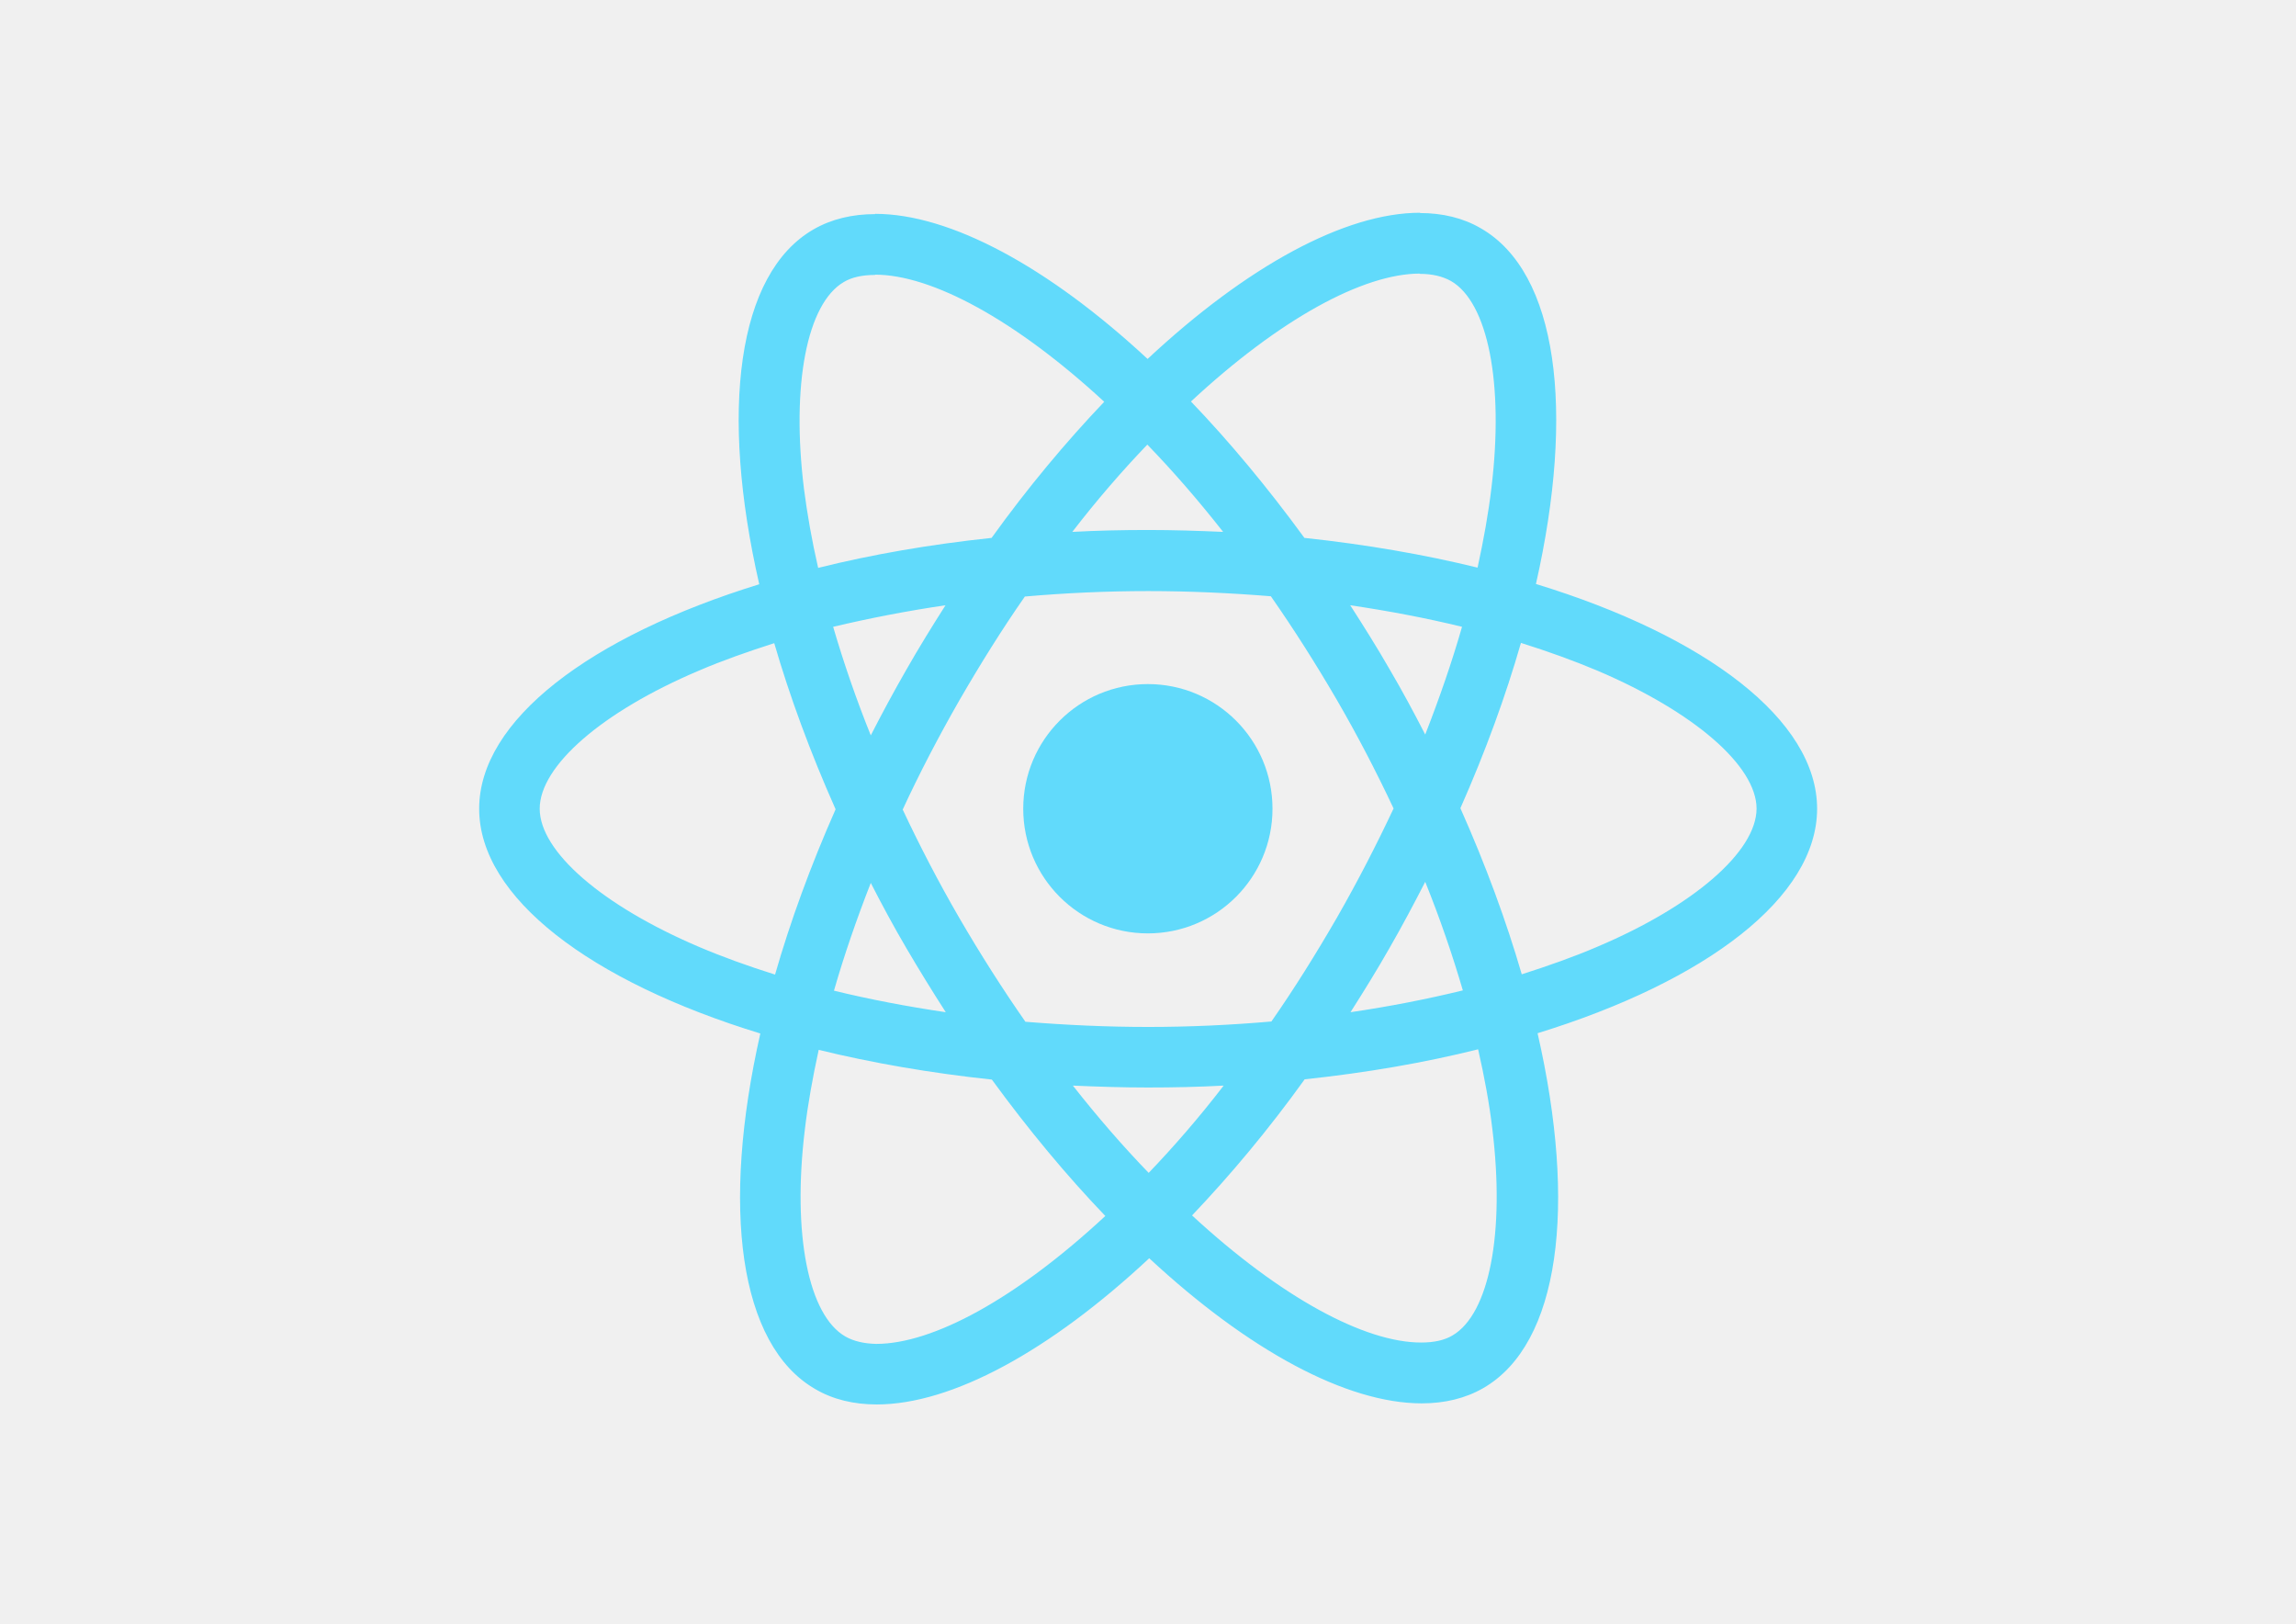
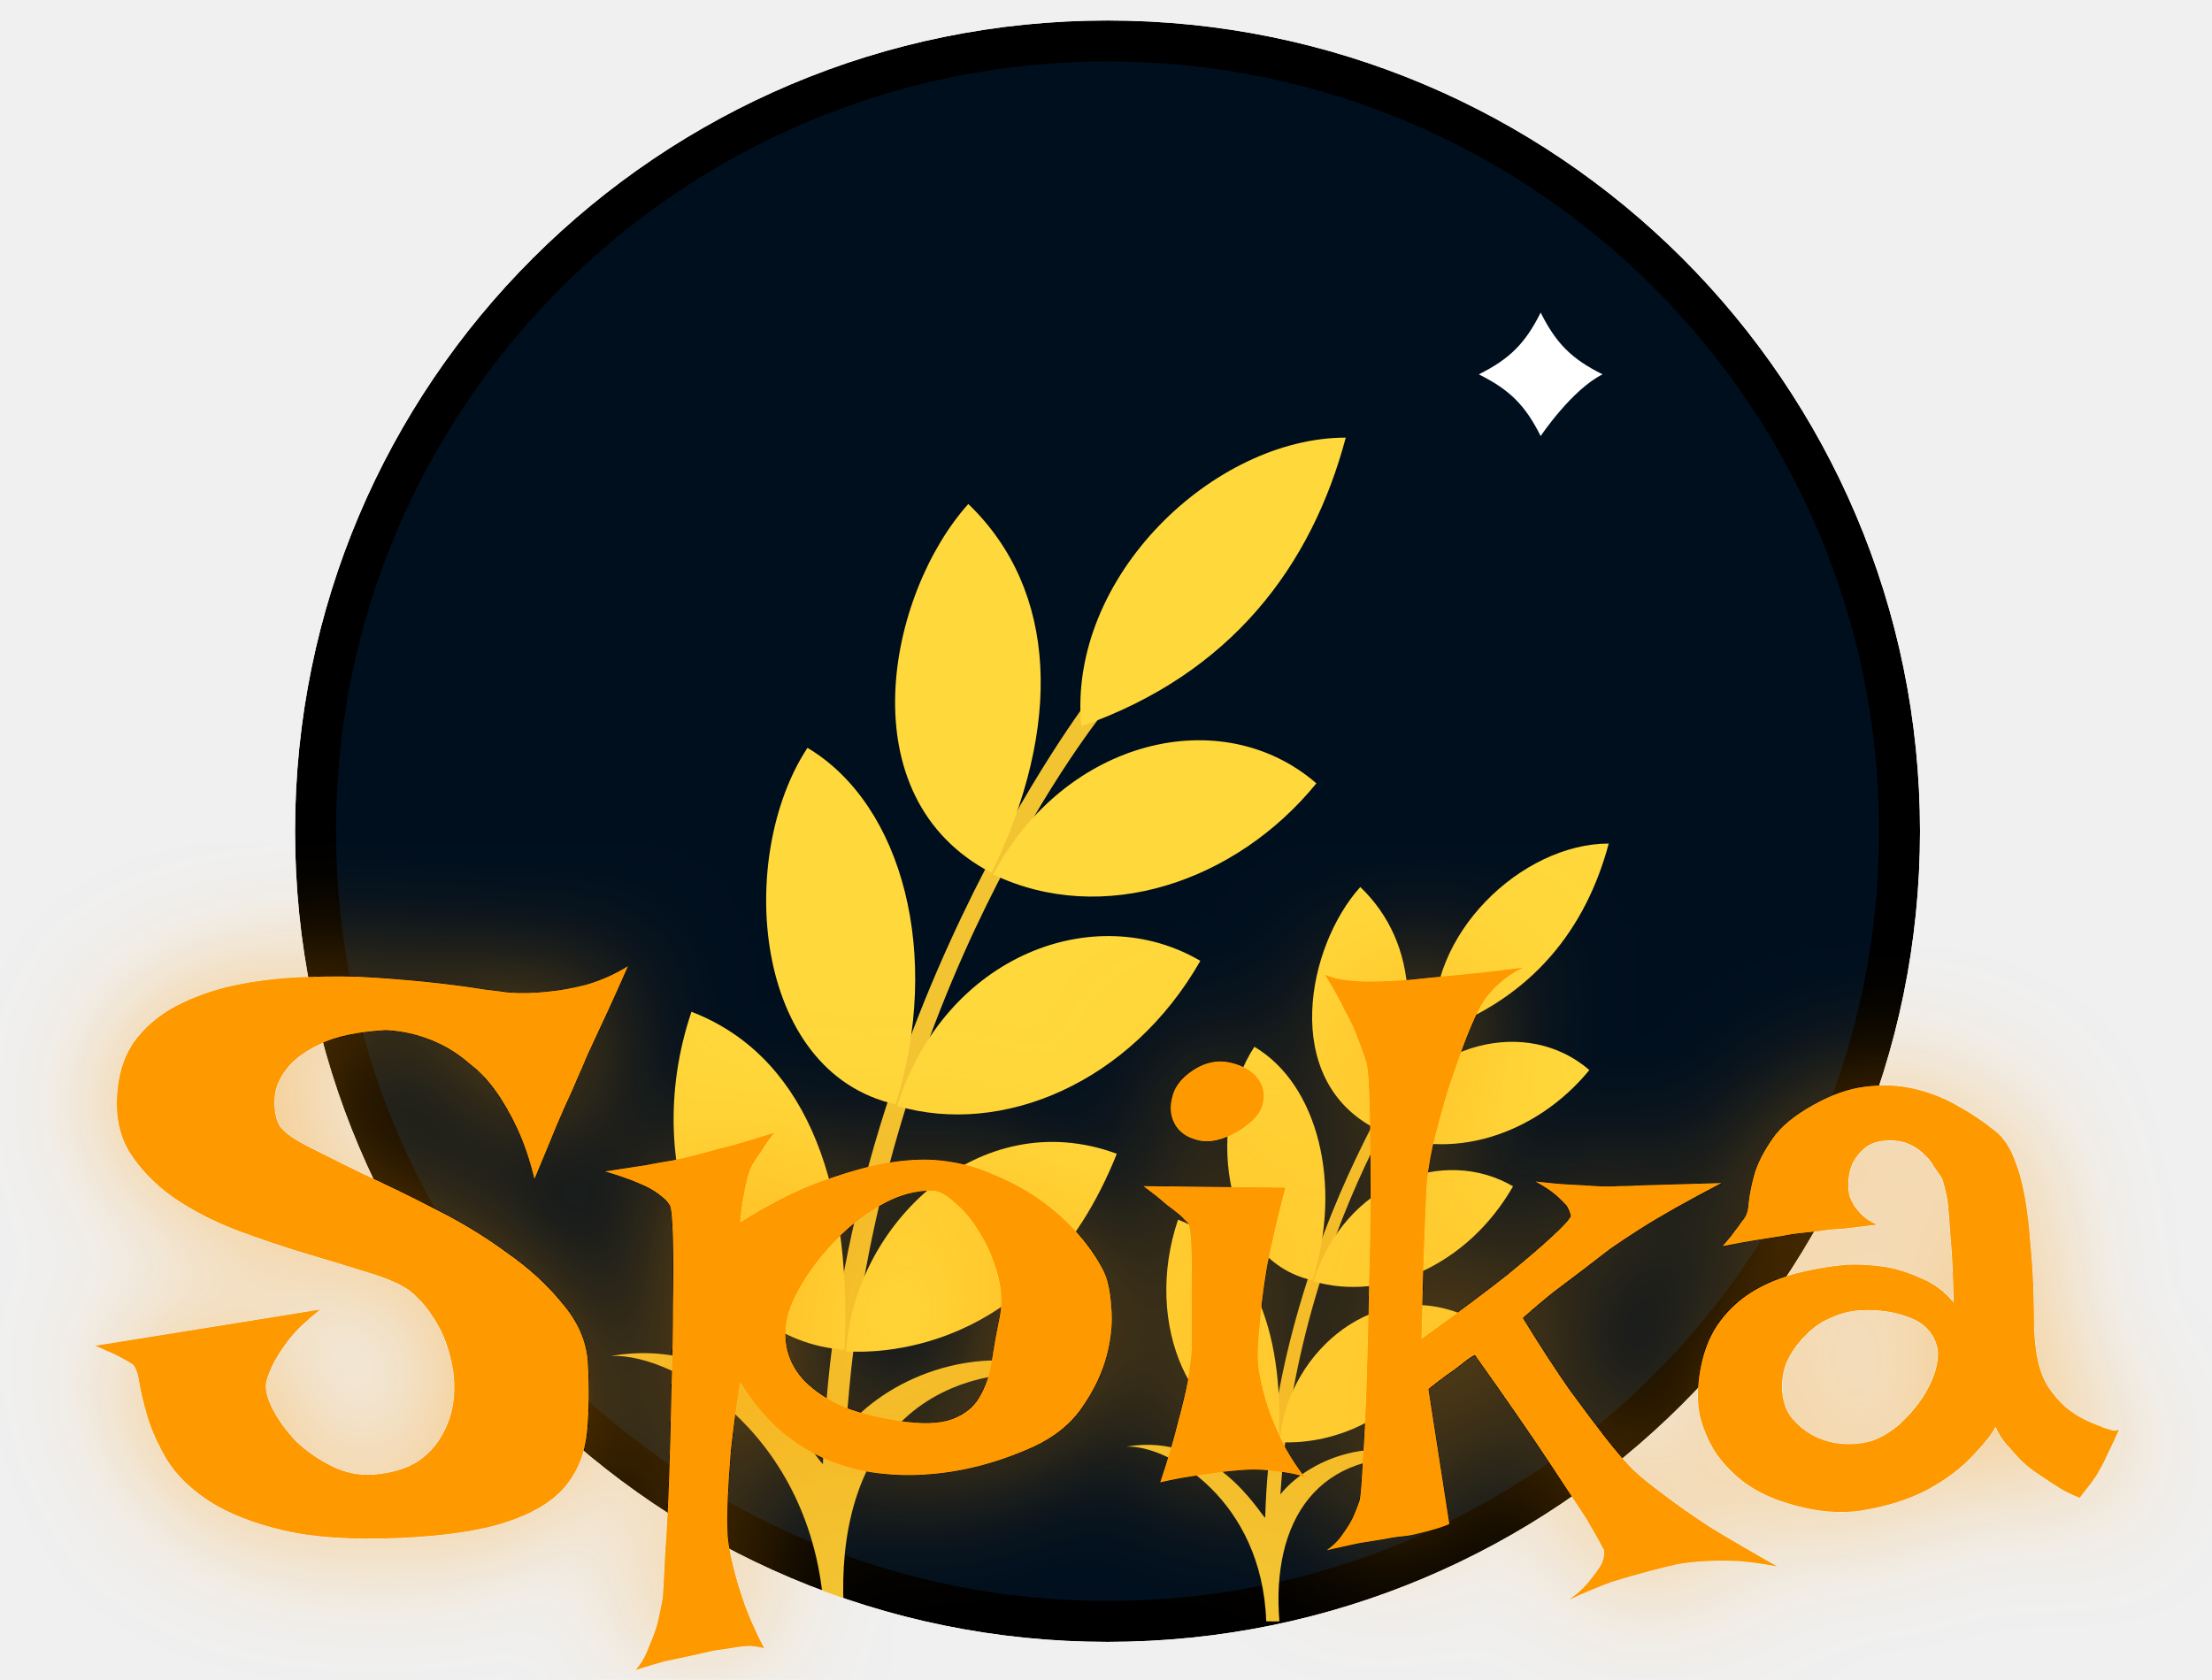
- <svg xmlns="http://www.w3.org/2000/svg" viewBox="0 0 841.9 595.3">
-   <g fill="#61DAFB">
-     <path d="M666.3 296.5c0-32.5-40.7-63.3-103.1-82.4 14.4-63.6 8-114.2-20.2-130.4-6.5-3.8-14.1-5.6-22.4-5.6v22.3c4.6 0 8.3.9 11.4 2.6 13.6 7.8 19.5 37.5 14.9 75.7-1.1 9.4-2.9 19.3-5.1 29.4-19.6-4.8-41-8.5-63.5-10.9-13.5-18.5-27.5-35.3-41.6-50 32.6-30.3 63.2-46.9 84-46.9V78c-27.5 0-63.5 19.6-99.9 53.6-36.4-33.8-72.4-53.2-99.9-53.2v22.3c20.7 0 51.4 16.5 84 46.6-14 14.7-28 31.4-41.3 49.9-22.6 2.4-44 6.1-63.6 11-2.3-10-4-19.7-5.2-29-4.7-38.2 1.1-67.9 14.6-75.8 3-1.8 6.9-2.6 11.5-2.6V78.5c-8.4 0-16 1.8-22.6 5.6-28.1 16.2-34.4 66.7-19.9 130.1-62.2 19.2-102.7 49.9-102.7 82.3 0 32.5 40.7 63.3 103.1 82.4-14.4 63.6-8 114.2 20.2 130.4 6.5 3.8 14.1 5.6 22.5 5.6 27.5 0 63.5-19.6 99.9-53.6 36.4 33.8 72.4 53.2 99.9 53.2 8.4 0 16-1.8 22.6-5.6 28.1-16.2 34.4-66.7 19.9-130.1 62-19.1 102.5-49.9 102.5-82.3zm-130.2-66.7c-3.7 12.9-8.3 26.2-13.5 39.5-4.1-8-8.4-16-13.1-24-4.6-8-9.5-15.8-14.4-23.4 14.2 2.1 27.9 4.7 41 7.9zm-45.8 106.5c-7.8 13.5-15.8 26.3-24.1 38.2-14.9 1.3-30 2-45.2 2-15.1 0-30.2-.7-45-1.9-8.3-11.9-16.4-24.6-24.2-38-7.6-13.1-14.5-26.4-20.8-39.8 6.2-13.4 13.2-26.8 20.7-39.9 7.8-13.5 15.8-26.3 24.1-38.2 14.9-1.3 30-2 45.2-2 15.1 0 30.2.7 45 1.9 8.3 11.9 16.4 24.6 24.2 38 7.6 13.1 14.5 26.4 20.8 39.8-6.3 13.4-13.2 26.8-20.7 39.9zm32.3-13c5.4 13.4 10 26.8 13.8 39.8-13.1 3.2-26.9 5.9-41.2 8 4.9-7.7 9.8-15.6 14.4-23.7 4.6-8 8.9-16.1 13-24.1zM421.2 430c-9.3-9.6-18.6-20.3-27.8-32 9 .4 18.2.7 27.5.7 9.4 0 18.7-.2 27.8-.7-9 11.7-18.3 22.4-27.5 32zm-74.4-58.9c-14.2-2.1-27.9-4.7-41-7.9 3.7-12.9 8.3-26.2 13.5-39.5 4.1 8 8.4 16 13.1 24 4.7 8 9.5 15.8 14.4 23.4zM420.7 163c9.3 9.6 18.6 20.3 27.8 32-9-.4-18.2-.7-27.5-.7-9.4 0-18.7.2-27.8.7 9-11.7 18.3-22.4 27.5-32zm-74 58.9c-4.9 7.7-9.8 15.6-14.4 23.7-4.6 8-8.9 16-13 24-5.4-13.4-10-26.8-13.8-39.8 13.1-3.1 26.9-5.8 41.2-7.9zm-90.5 125.2c-35.4-15.1-58.3-34.9-58.3-50.6 0-15.7 22.9-35.6 58.3-50.6 8.6-3.7 18-7 27.7-10.1 5.7 19.6 13.2 40 22.5 60.9-9.2 20.8-16.6 41.1-22.2 60.6-9.9-3.1-19.3-6.5-28-10.2zM310 490c-13.6-7.8-19.5-37.5-14.9-75.7 1.1-9.4 2.9-19.3 5.1-29.4 19.6 4.8 41 8.5 63.5 10.9 13.5 18.5 27.5 35.3 41.6 50-32.6 30.3-63.2 46.9-84 46.9-4.5-.1-8.3-1-11.3-2.7zm237.2-76.2c4.7 38.2-1.1 67.9-14.6 75.8-3 1.8-6.9 2.6-11.5 2.6-20.7 0-51.4-16.5-84-46.6 14-14.7 28-31.4 41.3-49.9 22.6-2.4 44-6.1 63.6-11 2.3 10.1 4.1 19.8 5.2 29.1zm38.5-66.7c-8.6 3.7-18 7-27.7 10.1-5.7-19.6-13.2-40-22.5-60.9 9.2-20.8 16.6-41.1 22.2-60.6 9.9 3.1 19.3 6.5 28.1 10.2 35.4 15.1 58.3 34.9 58.3 50.6-.1 15.7-23 35.6-58.4 50.6zM320.8 78.4z" />
-     <circle cx="420.9" cy="296.5" r="45.7" />
-     <path d="M520.5 78.1z" />
+ <svg xmlns="http://www.w3.org/2000/svg" width="54" height="41" viewBox="0 0 54 41" fill="none">
+   <g clip-path="url(#clip0_138_499)">
+     <mask id="mask0_138_499" style="mask-type:alpha" maskUnits="userSpaceOnUse" x="7" y="0" width="40" height="41">
+       <path d="M46.372 20.294C46.372 9.638 37.716 1 27.038 1C16.36 1 7.703 9.638 7.703 20.294C7.703 30.95 16.36 39.588 27.038 39.588C37.716 39.588 46.372 30.95 46.372 20.294Z" fill="#000F1E" stroke="black" />
+     </mask>
+     <g mask="url(#mask0_138_499)">
+       <path d="M46.372 20.294C46.372 9.638 37.716 1 27.038 1C16.36 1 7.703 9.638 7.703 20.294C7.703 30.95 16.36 39.588 27.038 39.588C37.716 39.588 46.372 30.95 46.372 20.294Z" fill="#000F1E" stroke="black" />
+       <path d="M14.916 33.107C16.502 33.031 19.976 35.104 20.127 39.588C20.128 39.595 20.619 39.601 20.618 39.588C20.316 35.895 22.015 33.107 26.169 33.559C23.752 32.617 21.524 33.785 20.656 34.878C21.336 24.213 27 17.317 27 17.317L26.622 17.016C26.622 17.016 20.392 25.118 20.09 35.745C19.901 35.631 18.201 32.541 14.916 33.107Z" fill="#F3C432" />
+       <path d="M27.264 28.17C25.263 33.182 21.222 33.031 20.656 32.994C20.842 29.904 23.904 26.927 27.264 28.17Z" fill="#FFD83B" />
+       <path d="M16.88 24.703C19.523 25.721 20.812 28.632 20.618 32.956C17.371 32.73 15.558 28.622 16.88 24.703Z" fill="#FFD83B" />
+       <path d="M19.712 18.259C22.053 19.654 22.997 23.346 21.864 26.964C18.352 26.173 17.975 20.897 19.712 18.259Z" fill="#FFD83B" />
+       <path d="M29.303 23.46C27.604 26.437 24.47 27.756 21.902 27.002C23.073 23.309 26.736 21.952 29.303 23.46Z" fill="#FFD83B" />
+       <path d="M23.639 12.305C21.675 14.491 20.656 19.465 24.206 21.312C25.943 17.732 25.829 14.415 23.639 12.305Z" fill="#FFD83B" />
+       <path d="M32.136 19.126C30.172 21.538 26.924 22.631 24.243 21.349C26.018 18.033 29.832 17.129 32.136 19.126Z" fill="#FFD83B" />
+       <path d="M32.853 10.685C29.643 10.685 26.056 14.076 26.396 17.732C30.059 16.45 32.022 13.812 32.853 10.685Z" fill="#FFD83B" />
+       <path d="M27.491 35.321C28.532 35.272 30.812 36.635 30.911 39.583C30.911 39.588 31.234 39.592 31.233 39.583C31.035 37.155 32.15 35.321 34.876 35.619C33.29 34.999 31.828 35.767 31.258 36.486C31.704 29.474 35.421 24.939 35.421 24.939L35.173 24.741C35.173 24.741 31.084 30.068 30.886 37.056C30.762 36.981 29.647 34.95 27.491 35.321Z" fill="#F3C432" />
+       <path d="M35.594 32.051C34.277 35.334 31.618 35.235 31.245 35.211C31.367 33.186 33.382 31.236 35.594 32.051Z" fill="#FFD83B" />
+       <path d="M28.759 29.779C30.499 30.446 31.348 32.353 31.22 35.186C29.082 35.038 27.889 32.347 28.759 29.779Z" fill="#FFD83B" />
+       <path d="M30.623 25.558C32.164 26.471 32.786 28.891 32.04 31.261C29.729 30.742 29.48 27.286 30.623 25.558Z" fill="#FFD83B" />
+       <path d="M36.937 28.965C35.818 30.915 33.755 31.779 32.065 31.285C32.836 28.866 35.246 27.977 36.937 28.965Z" fill="#FFD83B" />
+       <path d="M33.208 21.657C31.916 23.089 31.245 26.348 33.581 27.558C34.724 25.212 34.65 23.04 33.208 21.657Z" fill="#FFD83B" />
+       <path d="M38.8 26.126C37.508 27.706 35.371 28.422 33.606 27.582C34.774 25.41 37.284 24.817 38.8 26.126Z" fill="#FFD83B" />
+       <path d="M39.273 20.596C37.16 20.596 34.799 22.817 35.023 25.212C37.434 24.373 38.726 22.645 39.273 20.596Z" fill="#FFD83B" />
+       <path d="M39.122 9.14C38.366 8.763 37.989 8.386 37.611 7.632C37.234 8.386 36.856 8.763 36.101 9.14C36.856 9.517 37.234 9.893 37.611 10.647C37.611 10.647 38.366 9.517 39.122 9.14Z" fill="white" />
+     </g>
+     <g filter="url(#filter0_d_138_499)">
+       <path d="M15.332 23.588C15.155 23.99 14.998 24.342 14.86 24.643C14.721 24.945 14.601 25.202 14.501 25.416C14.387 25.655 14.293 25.868 14.217 26.056C14.155 26.195 14.073 26.383 13.972 26.622C13.871 26.835 13.745 27.118 13.594 27.47C13.456 27.809 13.273 28.248 13.047 28.789C12.934 28.324 12.795 27.916 12.632 27.564C12.468 27.212 12.292 26.904 12.103 26.641C11.914 26.377 11.713 26.163 11.499 26C11.297 25.824 11.096 25.68 10.894 25.567C10.429 25.316 9.938 25.177 9.422 25.152C8.742 25.19 8.207 25.303 7.817 25.491C7.439 25.667 7.162 25.874 6.986 26.113C6.81 26.339 6.715 26.578 6.703 26.829C6.69 27.068 6.722 27.269 6.797 27.432C6.86 27.583 7.08 27.759 7.458 27.96C7.848 28.161 8.314 28.393 8.855 28.657C9.409 28.908 10.001 29.197 10.63 29.523C11.259 29.837 11.838 30.189 12.367 30.579C12.908 30.955 13.362 31.37 13.727 31.822C14.104 32.262 14.312 32.733 14.35 33.235C14.387 33.876 14.381 34.454 14.331 34.969C14.28 35.484 14.104 35.923 13.802 36.288C13.5 36.652 13.028 36.941 12.386 37.154C11.757 37.368 10.882 37.5 9.762 37.55C8.604 37.6 7.653 37.538 6.91 37.362C6.168 37.186 5.564 36.947 5.098 36.646C4.645 36.344 4.305 36.011 4.078 35.647C3.864 35.283 3.707 34.937 3.606 34.611C3.506 34.272 3.436 33.983 3.399 33.744C3.361 33.493 3.298 33.342 3.21 33.292C3.109 33.229 3.008 33.172 2.908 33.122C2.82 33.072 2.725 33.028 2.624 32.99C2.524 32.94 2.423 32.896 2.322 32.858L7.817 31.973C7.502 32.224 7.257 32.456 7.08 32.67C6.917 32.884 6.791 33.072 6.703 33.235C6.602 33.424 6.533 33.6 6.495 33.763C6.47 33.939 6.527 34.159 6.665 34.422C6.803 34.686 6.992 34.944 7.231 35.195C7.483 35.434 7.773 35.635 8.1 35.798C8.427 35.961 8.767 36.03 9.12 36.005C9.56 35.967 9.919 35.861 10.196 35.685C10.473 35.496 10.681 35.264 10.819 34.988C10.97 34.711 11.058 34.41 11.083 34.083C11.108 33.757 11.077 33.436 10.989 33.122C10.913 32.796 10.787 32.494 10.611 32.218C10.435 31.929 10.227 31.69 9.988 31.502C9.774 31.351 9.441 31.207 8.987 31.069C8.547 30.93 8.05 30.78 7.496 30.616C6.955 30.453 6.394 30.265 5.815 30.051C5.249 29.837 4.733 29.574 4.267 29.26C3.814 28.946 3.449 28.575 3.172 28.148C2.908 27.721 2.807 27.206 2.87 26.603C2.92 26.088 3.084 25.661 3.361 25.322C3.65 24.97 4.009 24.694 4.437 24.493C4.878 24.279 5.362 24.122 5.891 24.022C6.432 23.921 6.98 23.865 7.534 23.852C8.1 23.827 8.654 23.833 9.195 23.871C9.749 23.909 10.246 23.953 10.687 24.003C11.127 24.053 11.499 24.103 11.801 24.154C12.115 24.191 12.31 24.216 12.386 24.229C12.713 24.254 13.041 24.248 13.368 24.21C13.657 24.185 13.972 24.128 14.312 24.041C14.664 23.94 15.004 23.789 15.332 23.588ZM14.765 28.6C15.168 28.537 15.495 28.487 15.747 28.45C16.011 28.399 16.225 28.361 16.389 28.336C16.578 28.299 16.722 28.267 16.823 28.242C16.924 28.217 17.069 28.179 17.257 28.129C17.421 28.079 17.635 28.022 17.899 27.96C18.164 27.884 18.497 27.784 18.9 27.658C18.799 27.784 18.718 27.897 18.655 27.997C18.604 28.085 18.554 28.161 18.503 28.223C18.453 28.299 18.409 28.368 18.371 28.431C18.334 28.493 18.296 28.588 18.258 28.713C18.233 28.814 18.201 28.958 18.164 29.147C18.126 29.323 18.094 29.555 18.069 29.844C18.749 29.417 19.372 29.096 19.939 28.883C20.517 28.669 21.021 28.519 21.449 28.431C21.953 28.33 22.406 28.293 22.808 28.318C23.312 28.355 23.778 28.468 24.206 28.657C24.646 28.833 25.043 29.046 25.395 29.297C25.748 29.549 26.056 29.825 26.32 30.126C26.585 30.428 26.792 30.729 26.943 31.031C27.044 31.232 27.107 31.521 27.132 31.898C27.17 32.274 27.132 32.676 27.019 33.103C26.906 33.531 26.704 33.951 26.415 34.366C26.138 34.768 25.741 35.088 25.225 35.327C24.331 35.729 23.444 35.955 22.563 36.005C22.185 36.03 21.795 36.018 21.392 35.967C21.002 35.917 20.606 35.81 20.203 35.647C19.813 35.484 19.435 35.251 19.07 34.95C18.705 34.636 18.371 34.234 18.069 33.744C17.969 34.385 17.893 34.944 17.843 35.421C17.805 35.886 17.78 36.275 17.767 36.589C17.755 36.953 17.755 37.261 17.767 37.512C17.792 37.764 17.843 38.034 17.918 38.323C17.981 38.574 18.069 38.863 18.183 39.189C18.308 39.529 18.466 39.88 18.655 40.245C18.579 40.219 18.472 40.201 18.334 40.188C18.208 40.188 18.076 40.201 17.937 40.226C17.786 40.251 17.616 40.276 17.427 40.301C17.251 40.339 17.056 40.383 16.842 40.433C16.666 40.471 16.458 40.515 16.219 40.565C15.992 40.628 15.759 40.697 15.52 40.772C15.659 40.609 15.766 40.42 15.841 40.207C15.929 40.006 15.999 39.817 16.049 39.642C16.099 39.428 16.143 39.215 16.181 39.001C16.194 38.812 16.213 38.455 16.238 37.927C16.276 37.412 16.307 36.815 16.332 36.137C16.357 35.446 16.376 34.724 16.389 33.97C16.414 33.217 16.427 32.519 16.427 31.879C16.439 31.226 16.439 30.673 16.427 30.221C16.414 29.768 16.389 29.505 16.351 29.429C16.301 29.341 16.206 29.247 16.068 29.147C15.955 29.059 15.791 28.971 15.577 28.883C15.376 28.795 15.105 28.701 14.765 28.6ZM19.259 32.029C19.171 32.318 19.152 32.601 19.202 32.877C19.253 33.154 19.378 33.411 19.58 33.65C19.794 33.889 20.09 34.102 20.467 34.291C20.857 34.466 21.342 34.598 21.921 34.686C22.5 34.774 22.941 34.761 23.243 34.648C23.545 34.535 23.765 34.36 23.904 34.121C24.055 33.87 24.155 33.581 24.206 33.254C24.256 32.915 24.319 32.563 24.394 32.199C24.47 31.847 24.457 31.489 24.357 31.125C24.256 30.748 24.111 30.409 23.922 30.108C23.746 29.806 23.545 29.561 23.318 29.373C23.104 29.172 22.915 29.071 22.752 29.071C22.361 29.071 21.978 29.172 21.6 29.373C21.222 29.574 20.876 29.825 20.561 30.126C20.247 30.428 19.97 30.754 19.731 31.106C19.504 31.445 19.347 31.753 19.259 32.029ZM27.906 28.958L31.38 28.996C31.179 29.762 31.028 30.415 30.927 30.955C30.839 31.496 30.782 31.948 30.757 32.312C30.707 32.727 30.694 33.078 30.72 33.367C30.757 33.631 30.82 33.914 30.908 34.215C30.984 34.466 31.097 34.755 31.248 35.082C31.399 35.408 31.601 35.735 31.852 36.062C31.701 36.011 31.538 35.974 31.361 35.949C31.185 35.923 31.022 35.905 30.871 35.892C30.694 35.879 30.518 35.879 30.342 35.892C30.166 35.905 29.971 35.923 29.757 35.949C29.581 35.974 29.366 36.005 29.115 36.043C28.863 36.08 28.599 36.131 28.322 36.194C28.511 35.628 28.655 35.138 28.756 34.724C28.869 34.309 28.951 33.964 29.001 33.688C29.052 33.361 29.083 33.097 29.096 32.896C29.096 32.645 29.096 32.362 29.096 32.048C29.096 31.722 29.096 31.408 29.096 31.106C29.096 30.805 29.09 30.541 29.077 30.315C29.064 30.076 29.039 29.925 29.001 29.863L28.813 29.674C28.737 29.611 28.624 29.523 28.473 29.41C28.334 29.285 28.145 29.134 27.906 28.958ZM29.247 26.056C29.511 25.918 29.776 25.881 30.04 25.944C30.317 26.006 30.531 26.126 30.682 26.302C30.833 26.477 30.883 26.685 30.833 26.923C30.795 27.162 30.594 27.394 30.229 27.62C29.864 27.834 29.543 27.909 29.266 27.846C28.989 27.784 28.794 27.652 28.68 27.451C28.567 27.25 28.548 27.017 28.624 26.754C28.699 26.477 28.907 26.245 29.247 26.056ZM32.343 23.796C32.482 23.858 32.645 23.902 32.834 23.927C33.036 23.953 33.224 23.965 33.401 23.965C33.615 23.965 33.835 23.959 34.062 23.946C34.288 23.934 34.565 23.909 34.892 23.871C35.157 23.846 35.484 23.814 35.874 23.777C36.264 23.739 36.699 23.689 37.177 23.626C37.001 23.714 36.85 23.808 36.724 23.909C36.598 24.009 36.491 24.11 36.403 24.21C36.302 24.323 36.22 24.436 36.157 24.549C36.069 24.7 35.95 24.964 35.799 25.341C35.66 25.705 35.515 26.113 35.364 26.565C35.226 27.017 35.1 27.476 34.987 27.941C34.886 28.405 34.829 28.801 34.817 29.128C34.804 29.404 34.792 29.718 34.779 30.07C34.766 30.371 34.754 30.742 34.741 31.181C34.729 31.621 34.716 32.124 34.703 32.689C35.61 32.036 36.308 31.514 36.799 31.125C37.29 30.723 37.649 30.415 37.876 30.202C38.14 29.963 38.297 29.794 38.348 29.693C38.335 29.618 38.303 29.536 38.253 29.448C38.19 29.373 38.102 29.285 37.989 29.184C37.876 29.084 37.706 28.971 37.479 28.845C37.806 28.883 38.09 28.908 38.329 28.921C38.58 28.933 38.794 28.946 38.971 28.958C39.172 28.971 39.348 28.971 39.499 28.958C39.663 28.958 39.864 28.952 40.103 28.939C40.519 28.927 41.161 28.908 42.029 28.883C41.186 29.323 40.519 29.699 40.028 30.013C39.751 30.189 39.506 30.352 39.292 30.503C39.078 30.667 38.857 30.836 38.631 31.012C38.429 31.163 38.197 31.338 37.932 31.54C37.681 31.741 37.429 31.954 37.177 32.18C37.617 32.896 38.001 33.486 38.329 33.951C38.669 34.416 38.952 34.793 39.178 35.082C39.443 35.421 39.675 35.691 39.877 35.892C40.078 36.08 40.343 36.294 40.67 36.533C40.947 36.746 41.306 36.997 41.746 37.286C42.199 37.563 42.747 37.883 43.389 38.247C43.062 38.184 42.747 38.141 42.445 38.115C42.143 38.103 41.885 38.103 41.671 38.115C41.406 38.128 41.167 38.153 40.953 38.191C40.727 38.241 40.475 38.304 40.198 38.379C39.959 38.442 39.675 38.524 39.348 38.624C39.034 38.737 38.687 38.882 38.31 39.057C38.549 38.882 38.725 38.712 38.839 38.549C38.964 38.398 39.052 38.272 39.103 38.172C39.153 38.046 39.172 37.94 39.16 37.852C39.096 37.726 38.952 37.468 38.725 37.079C38.511 36.752 38.197 36.275 37.781 35.647C37.366 35.019 36.774 34.165 36.006 33.085C35.968 33.097 35.906 33.135 35.818 33.198C35.742 33.26 35.629 33.348 35.478 33.461C35.327 33.562 35.125 33.713 34.873 33.914L35.383 37.211C35.27 37.261 35.144 37.305 35.006 37.343C34.88 37.38 34.76 37.412 34.647 37.437C34.508 37.475 34.37 37.5 34.231 37.512C34.093 37.525 33.929 37.55 33.741 37.588C33.577 37.613 33.382 37.644 33.155 37.682C32.929 37.732 32.671 37.789 32.381 37.852C32.545 37.739 32.677 37.607 32.778 37.456C32.878 37.318 32.96 37.186 33.023 37.06C33.086 36.922 33.143 36.778 33.193 36.627C33.218 36.501 33.243 36.175 33.269 35.647C33.306 35.12 33.338 34.492 33.363 33.763C33.388 33.022 33.407 32.23 33.42 31.389C33.445 30.547 33.457 29.756 33.457 29.015C33.457 28.261 33.451 27.608 33.438 27.055C33.426 26.49 33.401 26.126 33.363 25.962C33.3 25.761 33.224 25.548 33.136 25.322C33.061 25.121 32.954 24.895 32.815 24.643C32.69 24.38 32.532 24.097 32.343 23.796ZM42.577 29.75C42.64 29.674 42.678 29.536 42.69 29.335C42.715 29.122 42.766 28.883 42.841 28.619C42.929 28.355 43.074 28.079 43.276 27.79C43.477 27.501 43.804 27.231 44.257 26.98C44.698 26.729 45.126 26.578 45.541 26.528C45.957 26.477 46.353 26.496 46.731 26.584C47.108 26.672 47.461 26.81 47.788 26.999C48.128 27.187 48.436 27.394 48.713 27.62C48.902 27.771 49.053 27.991 49.166 28.28C49.28 28.556 49.368 28.87 49.431 29.222C49.494 29.574 49.538 29.944 49.563 30.334C49.601 30.71 49.626 31.081 49.639 31.445C49.651 31.797 49.657 32.124 49.657 32.425C49.67 32.714 49.695 32.953 49.733 33.141C49.783 33.417 49.871 33.656 49.997 33.857C50.123 34.045 50.262 34.209 50.413 34.347C50.564 34.473 50.715 34.573 50.866 34.648C51.017 34.724 51.149 34.78 51.262 34.818C51.338 34.856 51.407 34.881 51.47 34.893C51.596 34.944 51.684 34.944 51.734 34.893C51.659 35.069 51.59 35.22 51.527 35.346C51.464 35.471 51.413 35.578 51.376 35.666C51.325 35.766 51.281 35.848 51.243 35.911C51.206 35.986 51.162 36.055 51.111 36.118C51.073 36.181 51.023 36.25 50.96 36.325C50.897 36.401 50.834 36.482 50.771 36.57C50.608 36.508 50.45 36.432 50.299 36.344C50.161 36.256 50.035 36.175 49.922 36.099C49.783 36.011 49.657 35.923 49.544 35.836C49.431 35.748 49.324 35.647 49.223 35.534C49.135 35.434 49.041 35.327 48.94 35.214C48.852 35.101 48.776 34.975 48.713 34.837C48.638 35 48.455 35.233 48.166 35.534C47.889 35.836 47.524 36.112 47.071 36.363C46.617 36.602 46.089 36.771 45.485 36.872C44.893 36.972 44.239 36.903 43.521 36.664C43.206 36.564 42.91 36.42 42.634 36.231C42.357 36.03 42.117 35.792 41.916 35.515C41.727 35.239 41.589 34.925 41.501 34.573C41.425 34.209 41.431 33.807 41.52 33.367C41.608 32.928 41.765 32.557 41.992 32.255C42.218 31.954 42.489 31.709 42.803 31.521C43.118 31.332 43.471 31.188 43.861 31.087C44.251 30.987 44.654 30.918 45.069 30.88C45.397 30.867 45.724 30.886 46.051 30.937C46.328 30.987 46.617 31.081 46.92 31.219C47.222 31.345 47.48 31.54 47.694 31.803C47.681 31.138 47.656 30.61 47.618 30.221C47.593 29.819 47.568 29.511 47.543 29.297C47.492 29.046 47.448 28.87 47.41 28.77C47.348 28.682 47.278 28.581 47.203 28.468C47.14 28.355 47.058 28.255 46.957 28.167C46.857 28.066 46.731 27.985 46.58 27.922C46.429 27.859 46.252 27.834 46.051 27.846C45.837 27.859 45.667 27.916 45.541 28.016C45.415 28.117 45.315 28.236 45.239 28.374C45.176 28.5 45.139 28.638 45.126 28.789C45.113 28.939 45.12 29.071 45.145 29.184C45.17 29.26 45.208 29.341 45.258 29.429C45.308 29.505 45.378 29.586 45.466 29.674C45.554 29.762 45.673 29.837 45.825 29.9C45.535 29.938 45.277 29.969 45.05 29.994C44.824 30.007 44.629 30.026 44.465 30.051C44.276 30.076 44.113 30.095 43.974 30.108C43.836 30.12 43.672 30.145 43.483 30.183C43.32 30.208 43.118 30.239 42.879 30.277C42.64 30.315 42.363 30.365 42.048 30.428C42.124 30.34 42.193 30.258 42.256 30.183C42.319 30.095 42.376 30.02 42.426 29.957C42.476 29.881 42.527 29.812 42.577 29.75ZM45.409 31.992C45.182 32.004 44.956 32.061 44.729 32.161C44.503 32.249 44.301 32.381 44.125 32.557C43.949 32.72 43.798 32.915 43.672 33.141C43.559 33.355 43.502 33.593 43.502 33.857C43.502 34.121 43.565 34.353 43.691 34.554C43.829 34.743 44.006 34.9 44.22 35.025C44.446 35.151 44.685 35.226 44.937 35.251C45.201 35.276 45.459 35.251 45.711 35.176C45.95 35.088 46.177 34.95 46.391 34.761C46.605 34.56 46.787 34.347 46.938 34.121C47.09 33.882 47.197 33.65 47.26 33.424C47.322 33.185 47.329 32.99 47.278 32.84C47.178 32.513 46.951 32.287 46.599 32.161C46.246 32.023 45.85 31.967 45.409 31.992Z" fill="#FF9900" />
+     </g>
  </g>
+   <defs>
+     <filter id="filter0_d_138_499" x="-0.678" y="20.588" width="55.412" height="23.184" filterUnits="userSpaceOnUse" color-interpolation-filters="sRGB">
+       <feFlood flood-opacity="0" result="BackgroundImageFix" />
+       <feColorMatrix in="SourceAlpha" type="matrix" values="0 0 0 0 0 0 0 0 0 0 0 0 0 0 0 0 0 0 127 0" result="hardAlpha" />
+       <feOffset />
+       <feGaussianBlur stdDeviation="1.5" />
+       <feComposite in2="hardAlpha" operator="out" />
+       <feColorMatrix type="matrix" values="0 0 0 0 1 0 0 0 0 0.6 0 0 0 0 0 0 0 0 0.5 0" />
+       <feBlend mode="normal" in2="BackgroundImageFix" result="effect1_dropShadow_138_499" />
+       <feBlend mode="normal" in="SourceGraphic" in2="effect1_dropShadow_138_499" result="shape" />
+     </filter>
+     <clipPath id="clip0_138_499">
+       <rect width="54" height="41" fill="white" />
+     </clipPath>
+   </defs>
</svg>
